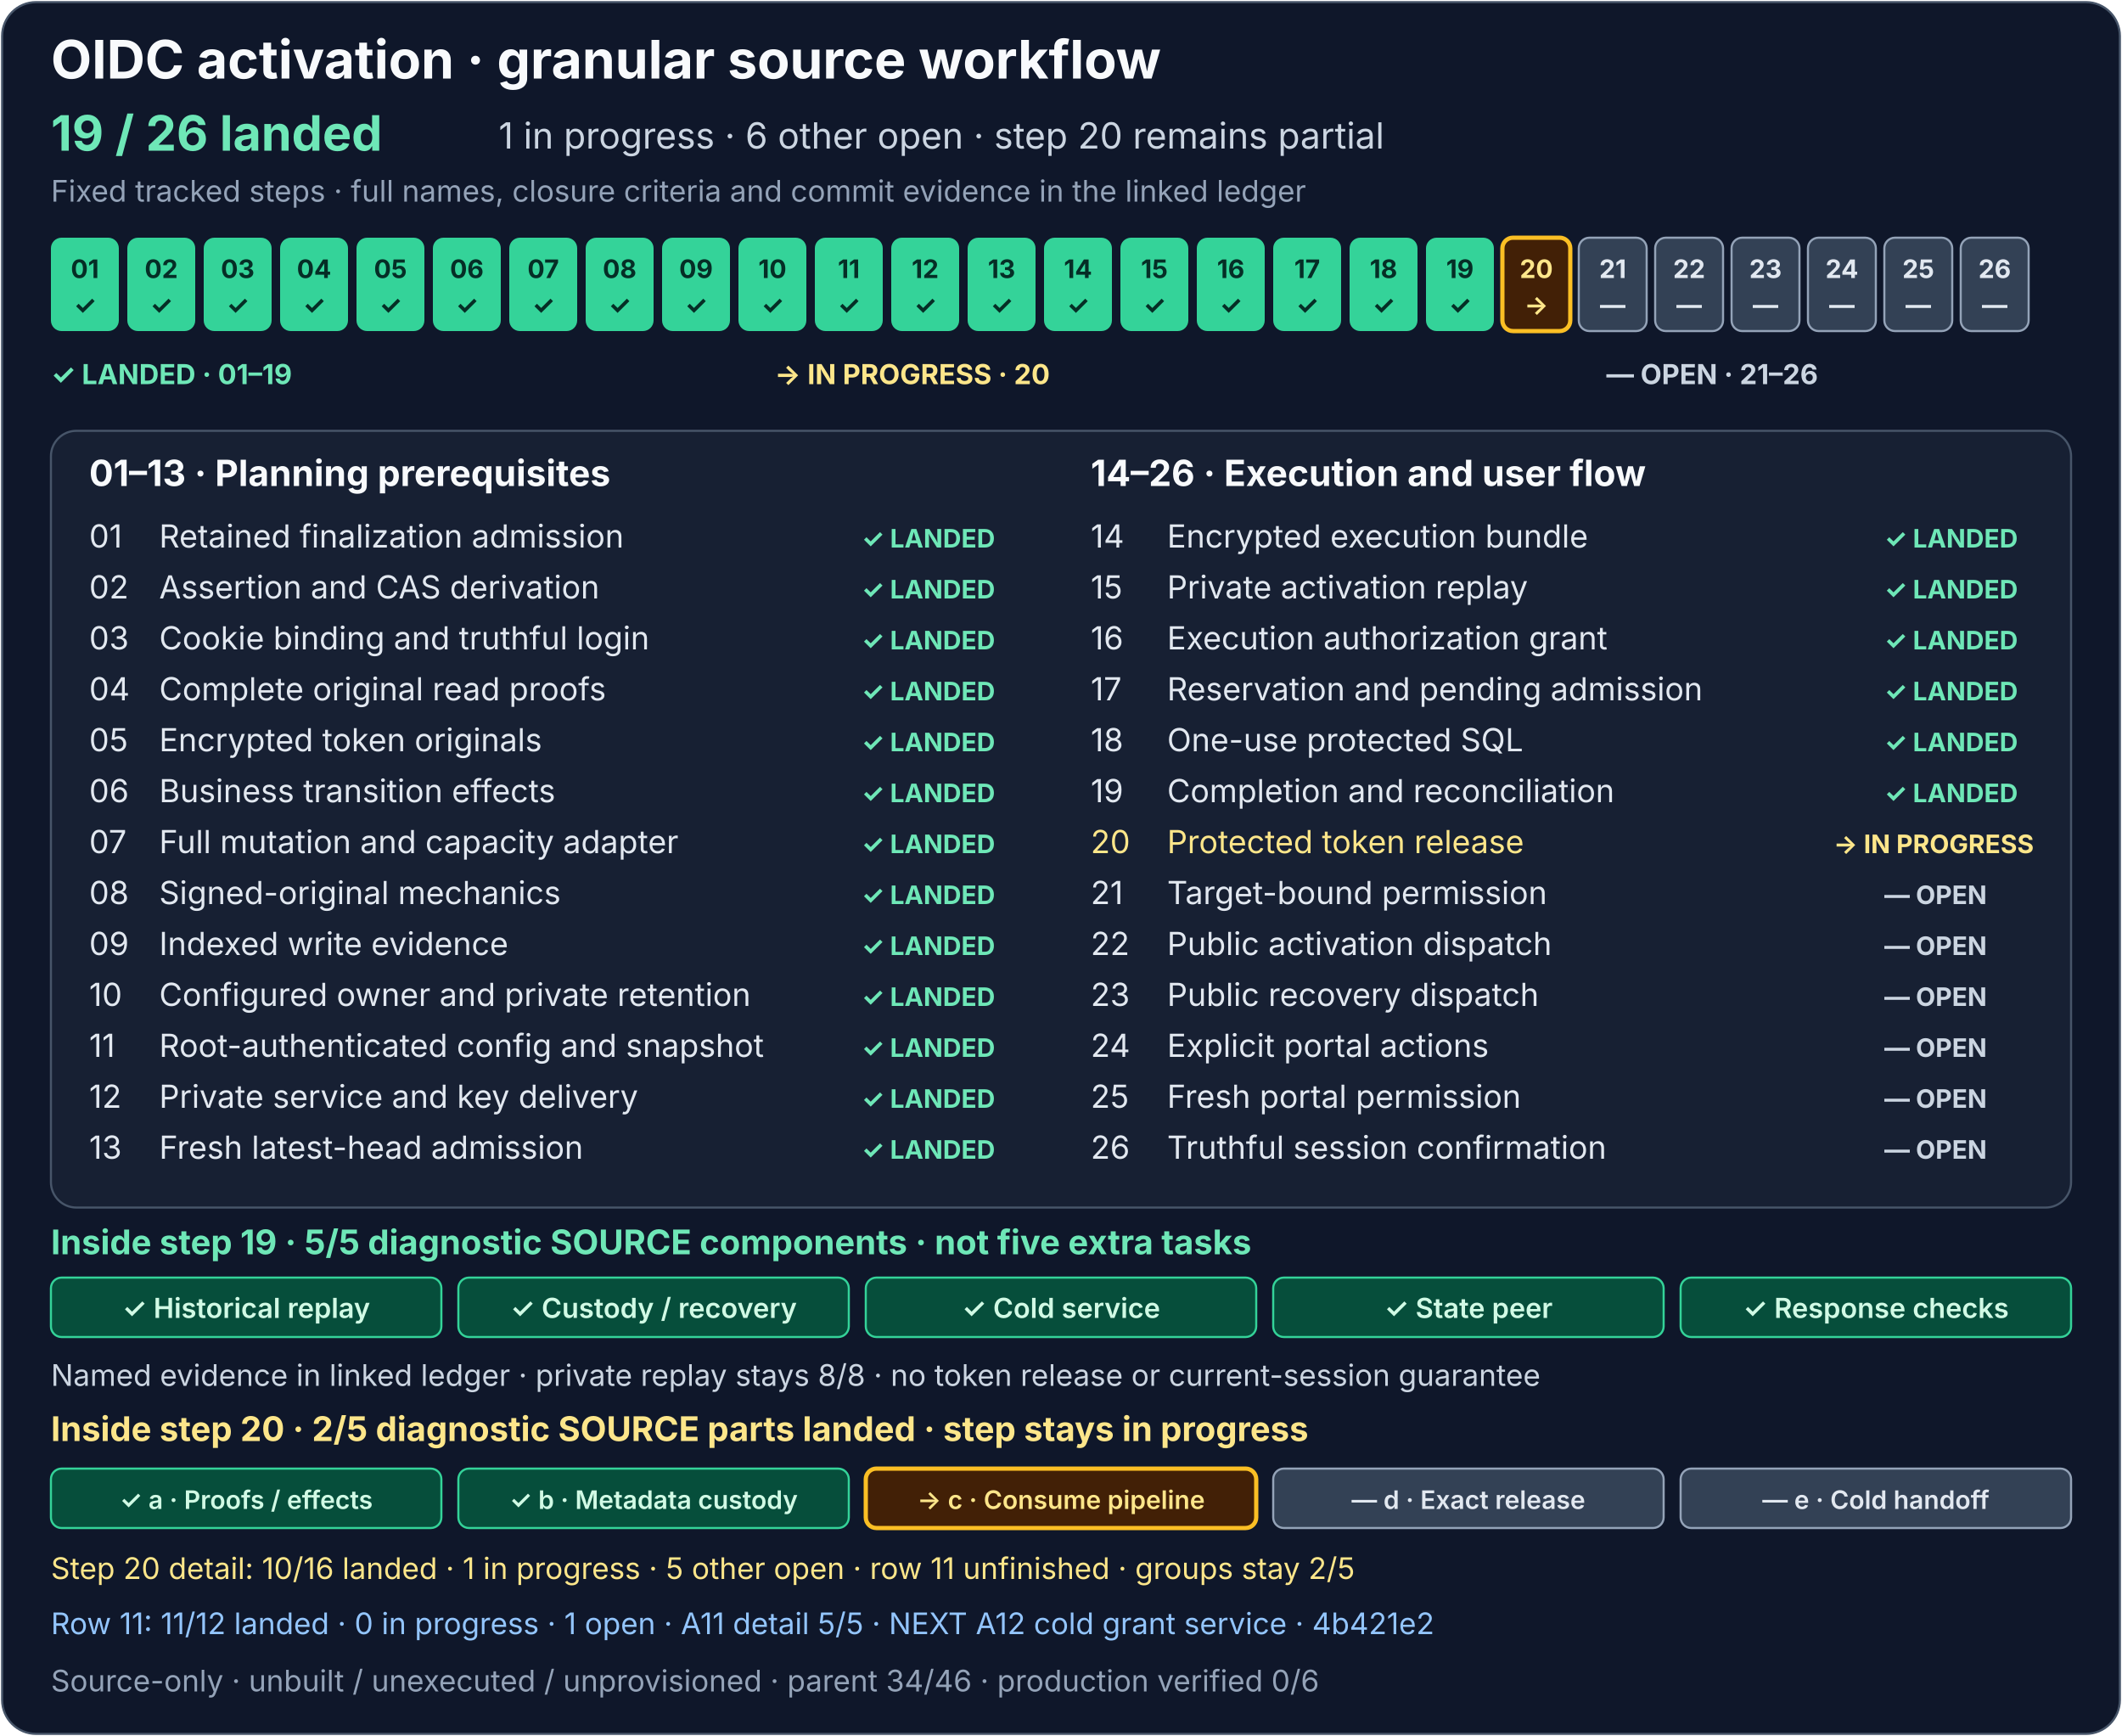
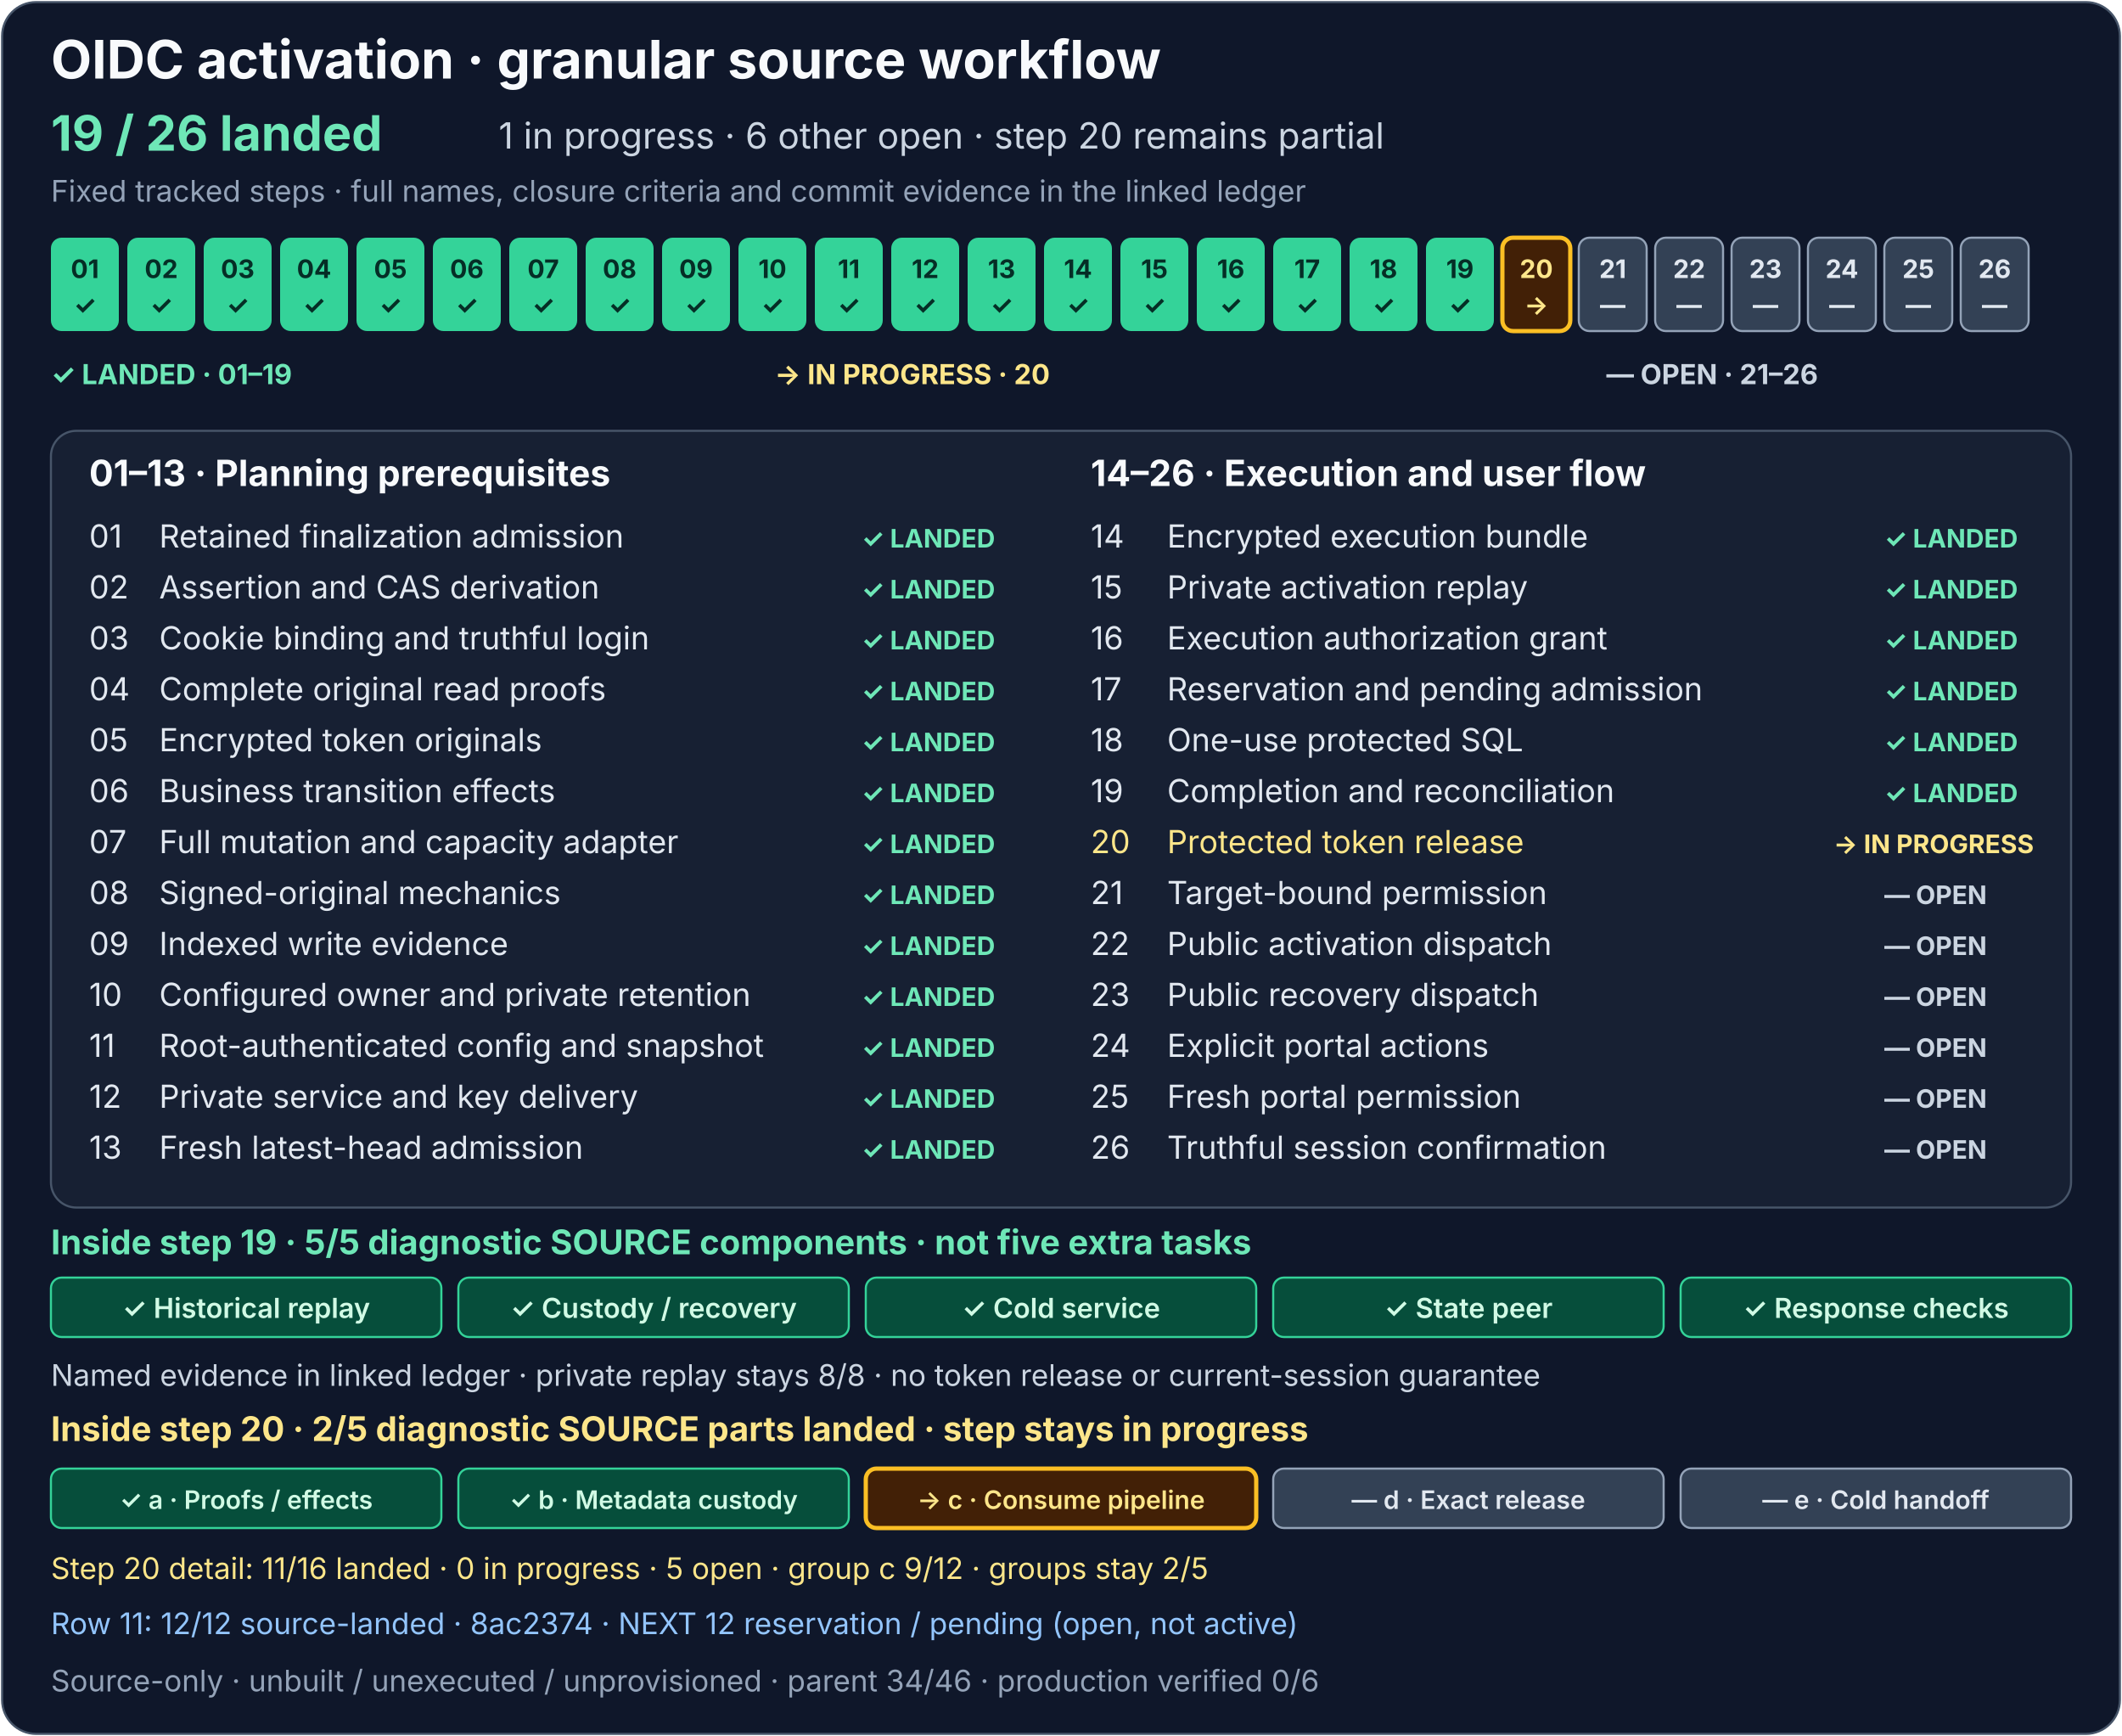
<svg xmlns="http://www.w3.org/2000/svg" width="1000" height="818" viewBox="0 0 1000 818" role="img" aria-labelledby="activation-title activation-description">
  <rect x="1" y="1" width="998" height="816" rx="16" fill="#0f172a" stroke="#475569" />
  <g font-family="system-ui, -apple-system, Segoe UI, sans-serif">
    <text x="24" y="37" fill="#f8fafc" font-size="25" font-weight="700">OIDC activation · granular source workflow</text>
    <text x="24" y="71" fill="#6ee7b7" font-size="23" font-weight="700">19 / 26 landed</text>
    <text x="235" y="70" fill="#cbd5e1" font-size="17">1 in progress · 6 other open · step 20 remains partial</text>
    <text x="24" y="95" fill="#94a3b8" font-size="14">Fixed tracked steps · full names, closure criteria and commit evidence in the linked ledger</text>
    <g font-size="12" font-weight="700" text-anchor="middle">
      <g fill="#34d399">
        <rect x="24" y="112" width="32" height="44" rx="5" />
        <rect x="60" y="112" width="32" height="44" rx="5" />
        <rect x="96" y="112" width="32" height="44" rx="5" />
        <rect x="132" y="112" width="32" height="44" rx="5" />
        <rect x="168" y="112" width="32" height="44" rx="5" />
        <rect x="204" y="112" width="32" height="44" rx="5" />
        <rect x="240" y="112" width="32" height="44" rx="5" />
        <rect x="276" y="112" width="32" height="44" rx="5" />
        <rect x="312" y="112" width="32" height="44" rx="5" />
        <rect x="348" y="112" width="32" height="44" rx="5" />
        <rect x="384" y="112" width="32" height="44" rx="5" />
        <rect x="420" y="112" width="32" height="44" rx="5" />
        <rect x="456" y="112" width="32" height="44" rx="5" />
        <rect x="492" y="112" width="32" height="44" rx="5" />
      </g>
      <rect x="528" y="112" width="32" height="44" rx="5" fill="#34d399" />
      <g fill="#334155" stroke="#94a3b8">
        <rect x="564" y="112" width="32" height="44" rx="5" fill="#34d399" stroke="none" />
        <rect x="600" y="112" width="32" height="44" rx="5" fill="#34d399" stroke="none" />
        <rect x="636" y="112" width="32" height="44" rx="5" fill="#34d399" stroke="none" />
        <rect x="672" y="112" width="32" height="44" rx="5" fill="#34d399" stroke="none" />
        <rect x="708" y="112" width="32" height="44" rx="5" fill="#422006" stroke="#fbbf24" stroke-width="2" />
        <rect x="744" y="112" width="32" height="44" rx="5" />
        <rect x="780" y="112" width="32" height="44" rx="5" />
        <rect x="816" y="112" width="32" height="44" rx="5" />
        <rect x="852" y="112" width="32" height="44" rx="5" />
        <rect x="888" y="112" width="32" height="44" rx="5" />
        <rect x="924" y="112" width="32" height="44" rx="5" />
      </g>
      <g fill="#052e26">
        <text x="40" y="131">01</text>
        <text x="76" y="131">02</text>
        <text x="112" y="131">03</text>
        <text x="148" y="131">04</text>
        <text x="184" y="131">05</text>
        <text x="220" y="131">06</text>
        <text x="256" y="131">07</text>
        <text x="292" y="131">08</text>
        <text x="328" y="131">09</text>
        <text x="364" y="131">10</text>
        <text x="400" y="131">11</text>
        <text x="436" y="131">12</text>
        <text x="472" y="131">13</text>
        <text x="508" y="131">14</text>
        <text x="40" y="148">✓</text>
        <text x="76" y="148">✓</text>
        <text x="112" y="148">✓</text>
        <text x="148" y="148">✓</text>
        <text x="184" y="148">✓</text>
        <text x="220" y="148">✓</text>
        <text x="256" y="148">✓</text>
        <text x="292" y="148">✓</text>
        <text x="328" y="148">✓</text>
        <text x="364" y="148">✓</text>
        <text x="400" y="148">✓</text>
        <text x="436" y="148">✓</text>
        <text x="472" y="148">✓</text>
        <text x="508" y="148">✓</text>
      </g>
      <g fill="#052e26">
        <text x="544" y="131">15</text>
        <text x="544" y="148">✓</text>
      </g>
      <g fill="#e2e8f0">
        <text x="580" y="131" fill="#052e26">16</text>
        <text x="616" y="131" fill="#052e26">17</text>
        <text x="652" y="131" fill="#052e26">18</text>
        <text x="688" y="131" fill="#052e26">19</text>
        <text x="724" y="131" fill="#fde68a">20</text>
        <text x="760" y="131">21</text>
        <text x="796" y="131">22</text>
        <text x="832" y="131">23</text>
        <text x="868" y="131">24</text>
        <text x="904" y="131">25</text>
        <text x="940" y="131">26</text>
        <text x="580" y="148" fill="#052e26">✓</text>
        <text x="616" y="148" fill="#052e26">✓</text>
        <text x="652" y="148" fill="#052e26">✓</text>
        <text x="688" y="148" fill="#052e26">✓</text>
        <text x="724" y="148" fill="#fde68a">→</text>
        <text x="760" y="148">—</text>
        <text x="796" y="148">—</text>
        <text x="832" y="148">—</text>
        <text x="868" y="148">—</text>
        <text x="904" y="148">—</text>
        <text x="940" y="148">—</text>
      </g>
    </g>
    <g font-size="13" font-weight="700">
      <text x="24" y="181" fill="#6ee7b7">✓ LANDED · 01–19</text>
      <text x="365" y="181" fill="#fde68a">→ IN PROGRESS · 20</text>
      <text x="757" y="181" fill="#cbd5e1">— OPEN · 21–26</text>
    </g>
    <rect x="24" y="203" width="952" height="366" rx="12" fill="#172033" stroke="#475569" />
    <text x="42" y="229" fill="#f8fafc" font-size="17" font-weight="700">01–13 · Planning prerequisites</text>
    <text x="514" y="229" fill="#f8fafc" font-size="17" font-weight="700">14–26 · Execution and user flow</text>
    <g font-size="15" fill="#e2e8f0">
      <text x="42" y="258">01</text>
      <text x="75" y="258">Retained finalization admission</text>
      <text x="42" y="282">02</text>
      <text x="75" y="282">Assertion and CAS derivation</text>
      <text x="42" y="306">03</text>
      <text x="75" y="306">Cookie binding and truthful login</text>
      <text x="42" y="330">04</text>
      <text x="75" y="330">Complete original read proofs</text>
      <text x="42" y="354">05</text>
      <text x="75" y="354">Encrypted token originals</text>
      <text x="42" y="378">06</text>
      <text x="75" y="378">Business transition effects</text>
      <text x="42" y="402">07</text>
      <text x="75" y="402">Full mutation and capacity adapter</text>
      <text x="42" y="426">08</text>
      <text x="75" y="426">Signed-original mechanics</text>
      <text x="42" y="450">09</text>
      <text x="75" y="450">Indexed write evidence</text>
      <text x="42" y="474">10</text>
      <text x="75" y="474">Configured owner and private retention</text>
      <text x="42" y="498">11</text>
      <text x="75" y="498">Root-authenticated config and snapshot</text>
      <text x="42" y="522">12</text>
      <text x="75" y="522">Private service and key delivery</text>
      <text x="42" y="546">13</text>
      <text x="75" y="546">Fresh latest-head admission</text>
      <text x="514" y="258">14</text>
      <text x="550" y="258">Encrypted execution bundle</text>
      <text x="514" y="282">15</text>
      <text x="550" y="282">Private activation replay</text>
      <text x="514" y="306">16</text>
      <text x="550" y="306">Execution authorization grant</text>
      <text x="514" y="330">17</text>
      <text x="550" y="330">Reservation and pending admission</text>
      <text x="514" y="354">18</text>
      <text x="550" y="354">One-use protected SQL</text>
      <text x="514" y="378">19</text>
      <text x="550" y="378">Completion and reconciliation</text>
      <text x="514" y="402" fill="#fde68a">20</text>
      <text x="550" y="402" fill="#fde68a">Protected token release</text>
      <text x="514" y="426">21</text>
      <text x="550" y="426">Target-bound permission</text>
      <text x="514" y="450">22</text>
      <text x="550" y="450">Public activation dispatch</text>
      <text x="514" y="474">23</text>
      <text x="550" y="474">Public recovery dispatch</text>
      <text x="514" y="498">24</text>
      <text x="550" y="498">Explicit portal actions</text>
      <text x="514" y="522">25</text>
      <text x="550" y="522">Fresh portal permission</text>
      <text x="514" y="546">26</text>
      <text x="550" y="546">Truthful session confirmation</text>
    </g>
    <g font-size="12" font-weight="700" fill="#6ee7b7">
      <text x="406" y="258">✓ LANDED</text>
      <text x="406" y="282">✓ LANDED</text>
      <text x="406" y="306">✓ LANDED</text>
      <text x="406" y="330">✓ LANDED</text>
      <text x="406" y="354">✓ LANDED</text>
      <text x="406" y="378">✓ LANDED</text>
      <text x="406" y="402">✓ LANDED</text>
      <text x="406" y="426">✓ LANDED</text>
      <text x="406" y="450">✓ LANDED</text>
      <text x="406" y="474">✓ LANDED</text>
      <text x="406" y="498">✓ LANDED</text>
      <text x="406" y="522">✓ LANDED</text>
      <text x="406" y="546">✓ LANDED</text>
      <text x="888" y="258">✓ LANDED</text>
      <text x="888" y="282">✓ LANDED</text>
      <text x="888" y="306">✓ LANDED</text>
      <text x="888" y="330">✓ LANDED</text>
      <text x="888" y="354">✓ LANDED</text>
      <text x="888" y="378">✓ LANDED</text>
      <text x="864" y="402" fill="#fde68a">→ IN PROGRESS</text>
      <text x="888" y="426" fill="#cbd5e1">— OPEN</text>
      <text x="888" y="450" fill="#cbd5e1">— OPEN</text>
      <text x="888" y="474" fill="#cbd5e1">— OPEN</text>
      <text x="888" y="498" fill="#cbd5e1">— OPEN</text>
      <text x="888" y="522" fill="#cbd5e1">— OPEN</text>
      <text x="888" y="546" fill="#cbd5e1">— OPEN</text>
    </g>
    <text x="24" y="591" fill="#6ee7b7" font-size="16" font-weight="700">Inside step 19 · 5/5 diagnostic SOURCE components · not five extra tasks</text>
    <g fill="#064e3b" stroke="#34d399">
      <rect x="24" y="602" width="184" height="28" rx="5" />
      <rect x="216" y="602" width="184" height="28" rx="5" />
      <rect x="408" y="602" width="184" height="28" rx="5" />
      <rect x="600" y="602" width="184" height="28" rx="5" />
      <rect x="792" y="602" width="184" height="28" rx="5" />
    </g>
    <g fill="#d1fae5" font-size="13" font-weight="600" text-anchor="middle">
      <text x="116" y="621">✓ Historical replay</text>
      <text x="308" y="621">✓ Custody / recovery</text>
      <text x="500" y="621">✓ Cold service</text>
      <text x="692" y="621">✓ State peer</text>
      <text x="884" y="621">✓ Response checks</text>
    </g>
    <text x="24" y="653" fill="#cbd5e1" font-size="14">Named evidence in linked ledger · private replay stays 8/8 · no token release or current-session guarantee</text>
    <text x="24" y="679" fill="#fde68a" font-size="16" font-weight="700">Inside step 20 · 2/5 diagnostic SOURCE parts landed · step stays in progress</text>
    <g>
      <rect x="24" y="692" width="184" height="28" rx="5" fill="#064e3b" stroke="#34d399" />
      <rect x="216" y="692" width="184" height="28" rx="5" fill="#064e3b" stroke="#34d399" />
      <rect x="408" y="692" width="184" height="28" rx="5" fill="#422006" stroke="#fbbf24" stroke-width="2" />
      <rect x="600" y="692" width="184" height="28" rx="5" fill="#334155" stroke="#94a3b8" />
      <rect x="792" y="692" width="184" height="28" rx="5" fill="#334155" stroke="#94a3b8" />
    </g>
    <g font-size="12" font-weight="600" text-anchor="middle">
      <text x="116" y="711" fill="#d1fae5">✓ a · Proofs / effects</text>
      <text x="308" y="711" fill="#d1fae5">✓ b · Metadata custody</text>
      <text x="500" y="711" fill="#fde68a">→ c · Consume pipeline</text>
      <text x="692" y="711" fill="#e2e8f0">— d · Exact release</text>
      <text x="884" y="711" fill="#e2e8f0">— e · Cold handoff</text>
    </g>
-     <text x="24" y="744" fill="#fde68a" font-size="14">Step 20 detail: 10/16 landed · 1 in progress · 5 other open · row 11 unfinished · groups stay 2/5</text>
-     <text x="24" y="770" fill="#93c5fd" font-size="14">Row 11: 11/12 landed · 0 in progress · 1 open · A11 detail 5/5 · NEXT A12 cold grant service · 4b421e2</text>
+     <text x="24" y="744" fill="#fde68a" font-size="14">Step 20 detail: 11/16 landed · 0 in progress · 5 open · group c 9/12 · groups stay 2/5</text>
+     <text x="24" y="770" fill="#93c5fd" font-size="14">Row 11: 12/12 source-landed · 8ac2374 · NEXT 12 reservation / pending (open, not active)</text>
    <text x="24" y="797" fill="#94a3b8" font-size="14">Source-only · unbuilt / unexecuted / unprovisioned · parent 34/46 · production verified 0/6</text>
  </g>
</svg>
